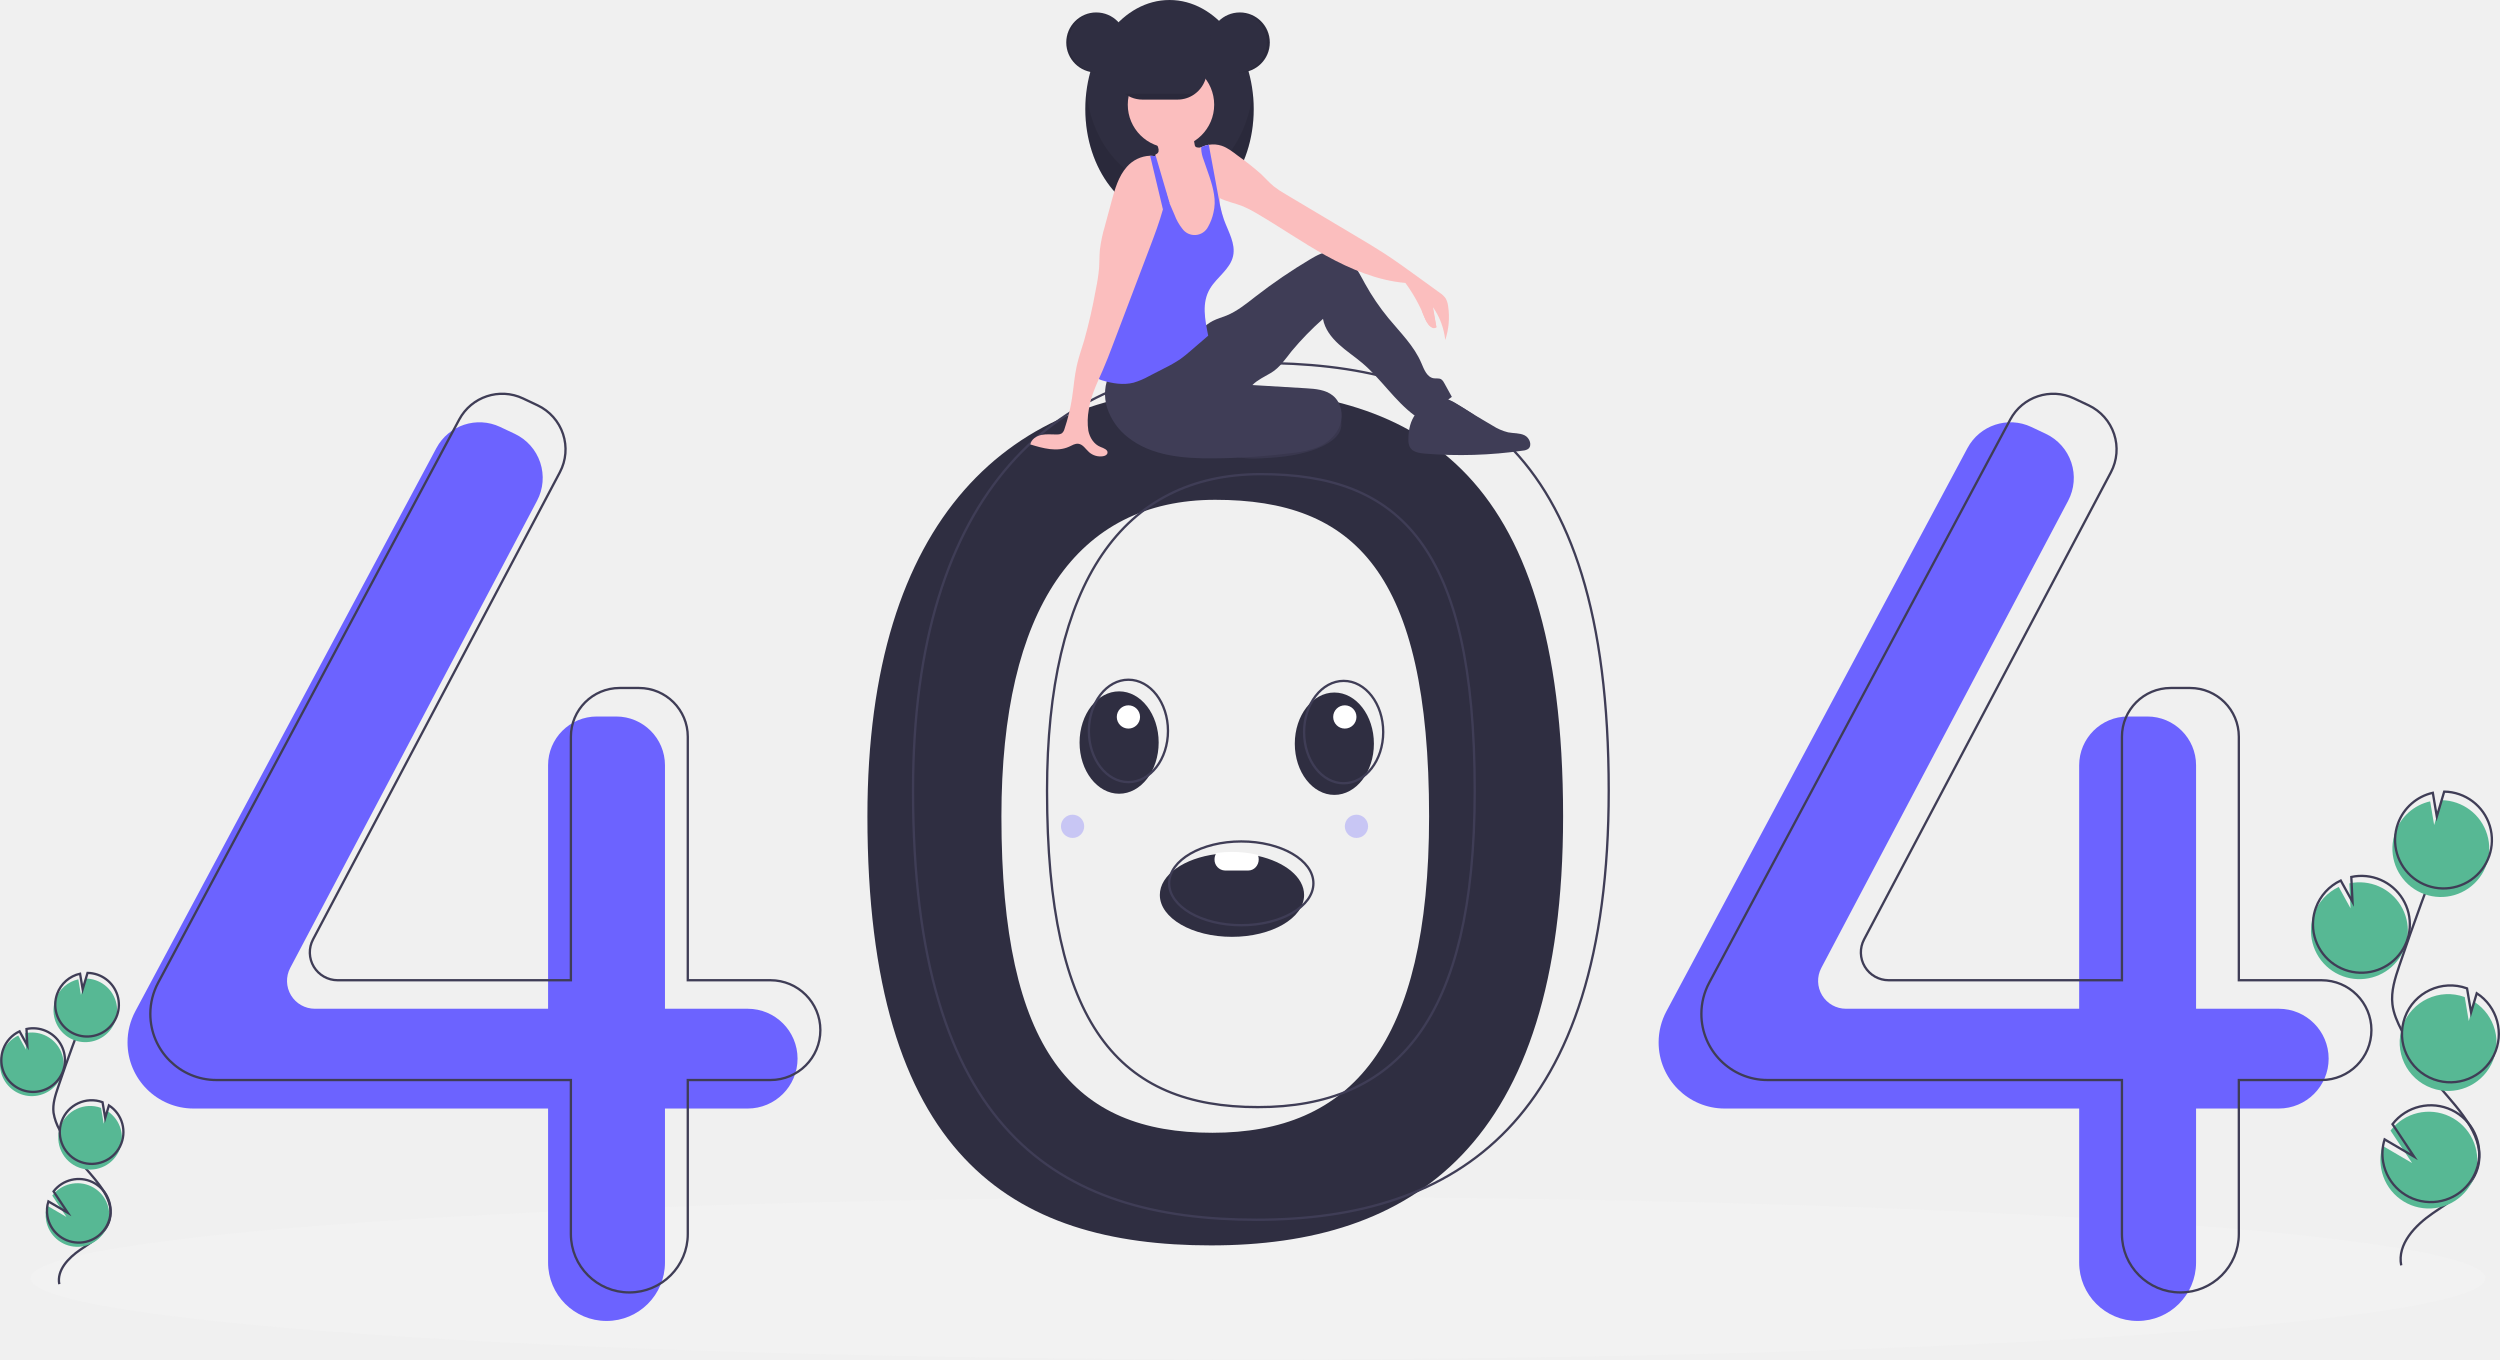
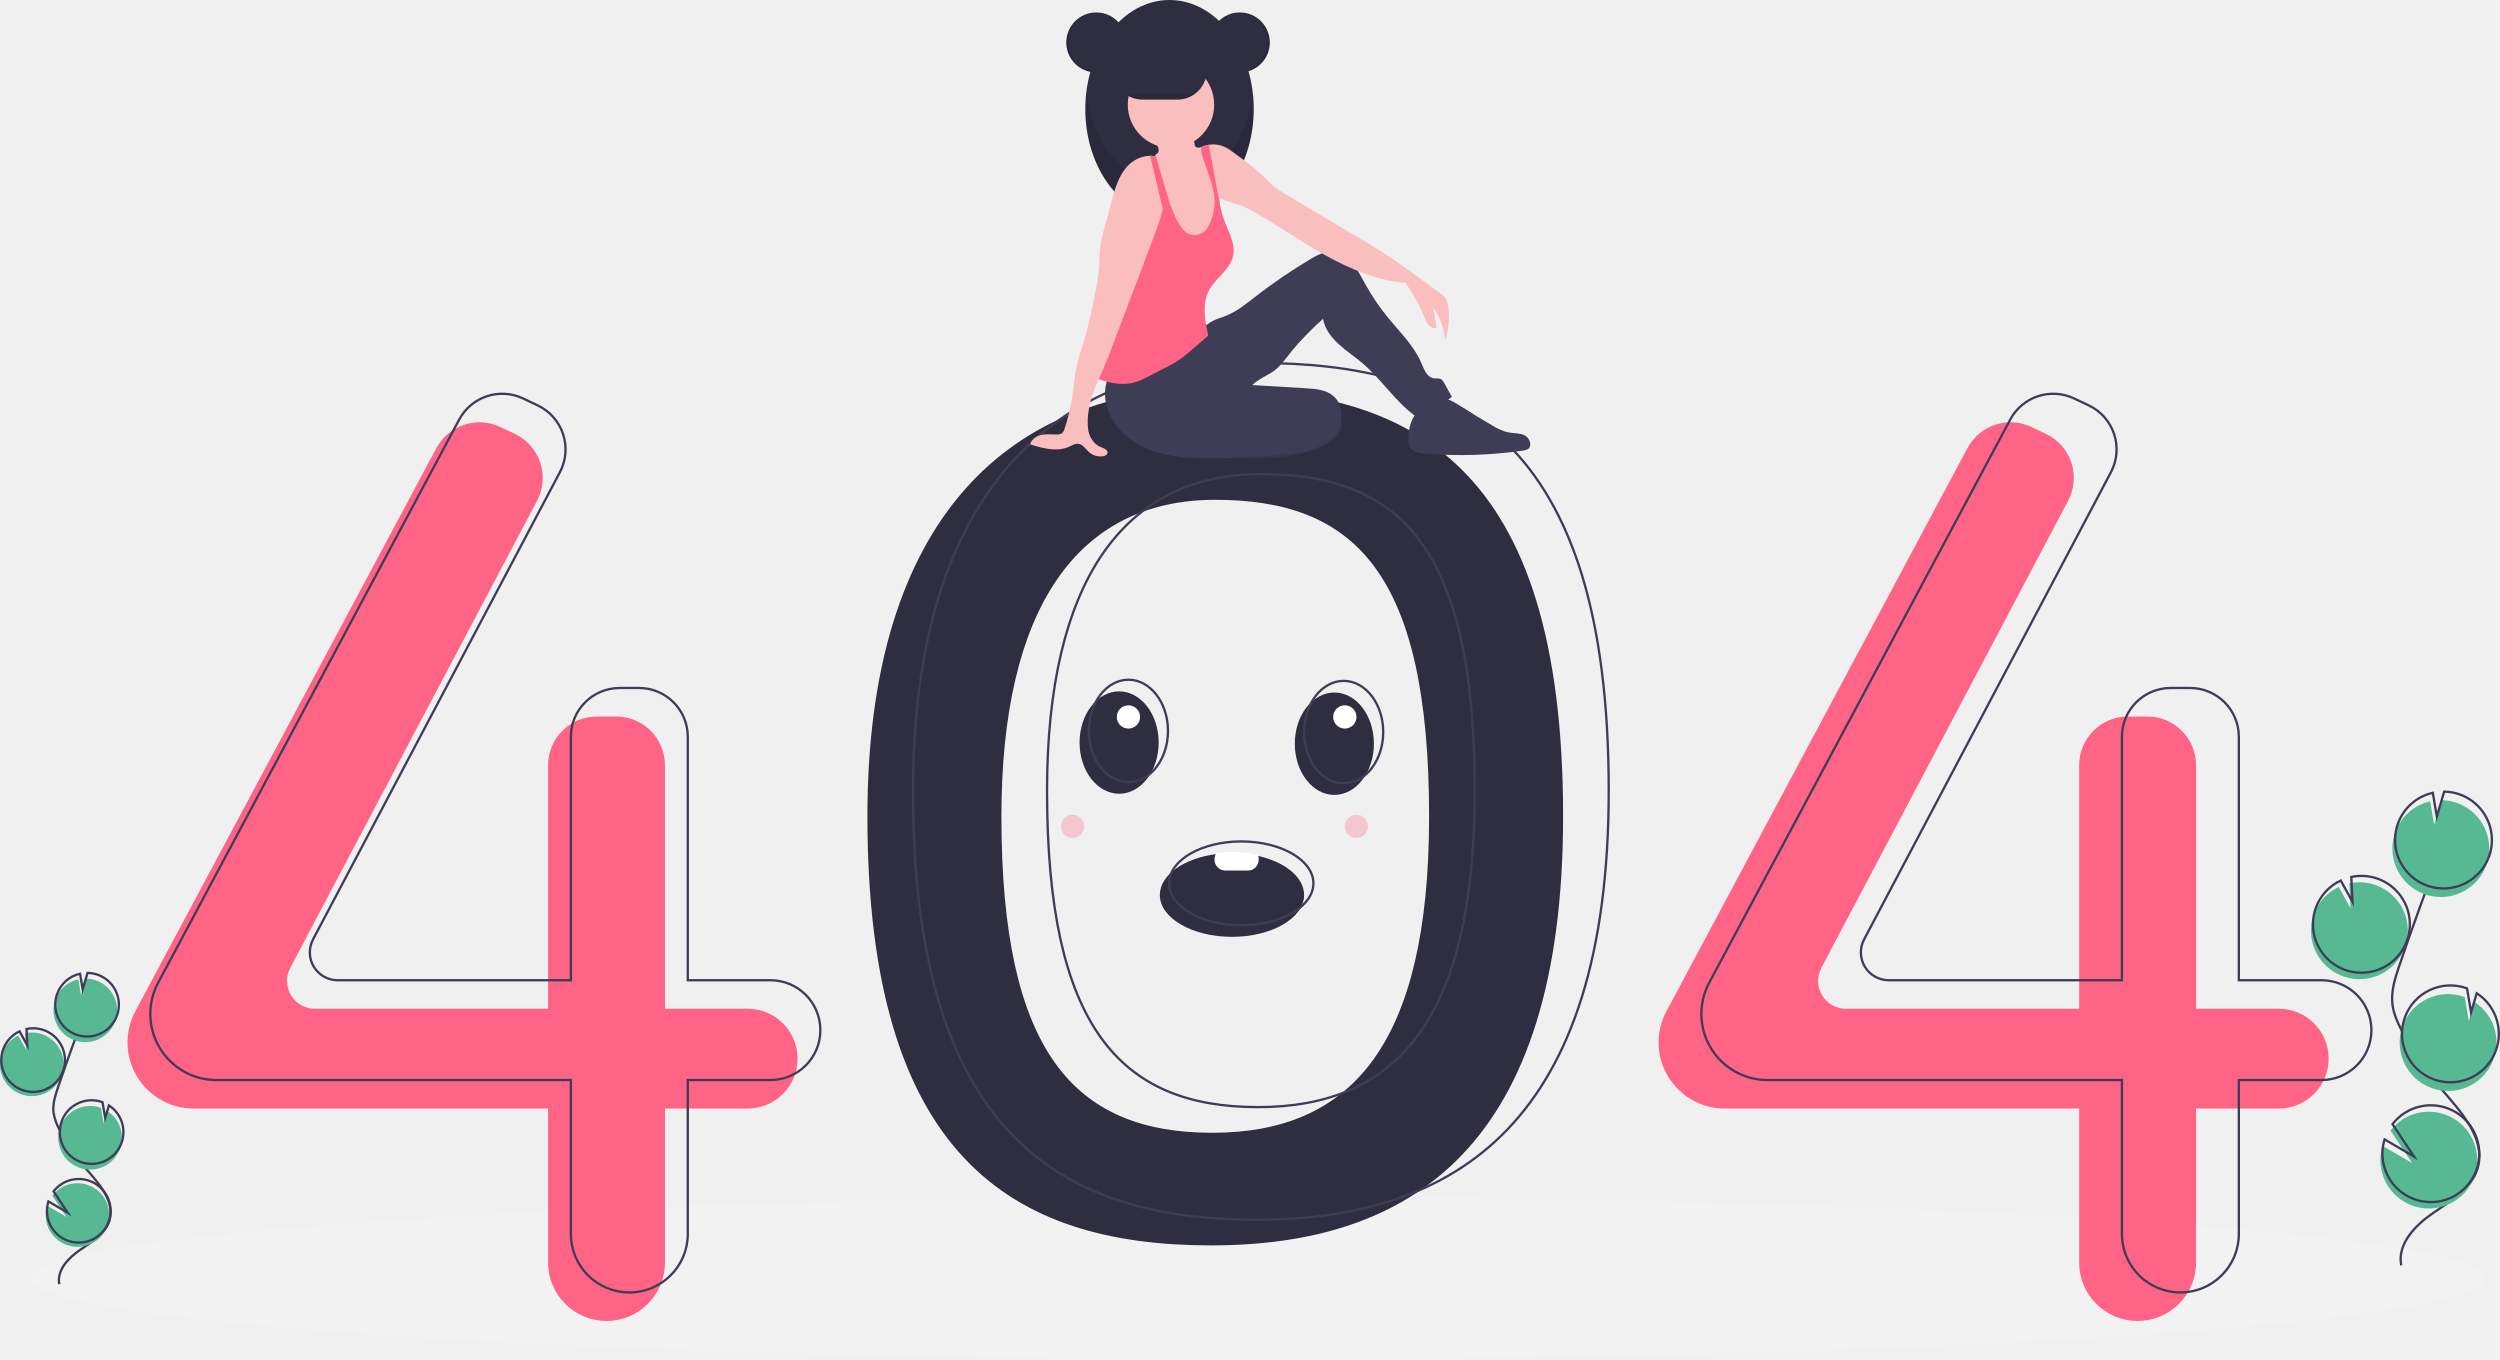
<svg xmlns="http://www.w3.org/2000/svg" id="fd59ce54-f850-4dfc-bc34-dd7d379d600e" data-name="Layer 1" width="1074.392" height="584.231" viewBox="0 0 1074.392 584.231">
  <ellipse cx="540.643" cy="549.309" rx="527.5" ry="34.922" fill="#f2f2f2" />
  <path d="M583.48,324.894c-85.944,0-147.651,55.139-147.651,183.798,0,145.813,61.707,184.411,147.651,184.411s151.327-42.274,151.327-184.411C734.807,356.753,669.424,324.894,583.48,324.894Zm.565,319.808c-59.527,0-90.626-34.923-90.626-135.916,0-89.112,32.372-136.105,91.899-136.105s91.899,30.868,91.899,136.105C677.217,607.234,643.572,644.703,584.045,644.703Z" transform="translate(-63.054 -157.8845)" fill="#2f2e41" />
-   <path d="M384.365,591.401H348.831V486.762A20.956,20.956,0,0,0,327.875,465.806h-8.326a20.956,20.956,0,0,0-20.956,20.956V591.401H198.363a11.963,11.963,0,0,1-10.578-17.552l106.082-200.78A20.956,20.956,0,0,0,284.287,344.33l-6.262-2.957a20.956,20.956,0,0,0-27.429,9.07L121.214,592.475a28.416,28.416,0,0,0-3.356,13.396v0a28.416,28.416,0,0,0,28.416,28.416H298.593v66.167a25.119,25.119,0,0,0,25.119,25.119h0a25.119,25.119,0,0,0,25.119-25.119V634.287h35.534a21.443,21.443,0,0,0,21.443-21.443v0A21.443,21.443,0,0,0,384.365,591.401Z" transform="translate(-63.054 -157.8845)" fill="#6c63ff" />
-   <path d="M1042.362,591.401h-35.534V486.762A20.956,20.956,0,0,0,985.872,465.806h-8.326a20.956,20.956,0,0,0-20.956,20.956V591.401H856.359a11.963,11.963,0,0,1-10.578-17.552L951.864,373.069A20.956,20.956,0,0,0,942.284,344.33l-6.262-2.957a20.956,20.956,0,0,0-27.429,9.07L779.211,592.475a28.416,28.416,0,0,0-3.356,13.396v0a28.416,28.416,0,0,0,28.416,28.416H956.589v66.167a25.119,25.119,0,0,0,25.119,25.119h0a25.119,25.119,0,0,0,25.119-25.119V634.287h35.534a21.443,21.443,0,0,0,21.443-21.443v0A21.443,21.443,0,0,0,1042.362,591.401Z" transform="translate(-63.054 -157.8845)" fill="#6c63ff" />
+   <path d="M384.365,591.401H348.831V486.762A20.956,20.956,0,0,0,327.875,465.806h-8.326a20.956,20.956,0,0,0-20.956,20.956V591.401H198.363a11.963,11.963,0,0,1-10.578-17.552l106.082-200.78A20.956,20.956,0,0,0,284.287,344.33l-6.262-2.957a20.956,20.956,0,0,0-27.429,9.07L121.214,592.475a28.416,28.416,0,0,0-3.356,13.396v0a28.416,28.416,0,0,0,28.416,28.416H298.593v66.167a25.119,25.119,0,0,0,25.119,25.119h0a25.119,25.119,0,0,0,25.119-25.119V634.287h35.534a21.443,21.443,0,0,0,21.443-21.443v0A21.443,21.443,0,0,0,384.365,591.401Z" transform="translate(-63.054 -157.8845)" fill="#ff6386" />
+   <path d="M1042.362,591.401h-35.534V486.762A20.956,20.956,0,0,0,985.872,465.806h-8.326a20.956,20.956,0,0,0-20.956,20.956V591.401H856.359a11.963,11.963,0,0,1-10.578-17.552L951.864,373.069A20.956,20.956,0,0,0,942.284,344.33l-6.262-2.957a20.956,20.956,0,0,0-27.429,9.07L779.211,592.475a28.416,28.416,0,0,0-3.356,13.396v0a28.416,28.416,0,0,0,28.416,28.416H956.589v66.167a25.119,25.119,0,0,0,25.119,25.119h0a25.119,25.119,0,0,0,25.119-25.119V634.287h35.534a21.443,21.443,0,0,0,21.443-21.443v0A21.443,21.443,0,0,0,1042.362,591.401Z" transform="translate(-63.054 -157.8845)" fill="#ff6386" />
  <path d="M394.168,579.148H358.634V474.509a20.956,20.956,0,0,0-20.956-20.956h-8.326a20.956,20.956,0,0,0-20.956,20.956V579.148H208.165a11.963,11.963,0,0,1-10.578-17.552L303.67,360.816a20.956,20.956,0,0,0-9.58-28.739l-6.262-2.957a20.956,20.956,0,0,0-27.429,9.07L131.017,580.222a28.416,28.416,0,0,0-3.356,13.396v0a28.416,28.416,0,0,0,28.416,28.416H308.395v66.167a25.119,25.119,0,0,0,25.119,25.119h0a25.119,25.119,0,0,0,25.119-25.119V622.034h35.534a21.443,21.443,0,0,0,21.443-21.443v0A21.443,21.443,0,0,0,394.168,579.148Z" transform="translate(-63.054 -157.8845)" fill="none" stroke="#3f3d56" stroke-miterlimit="10" />
  <path d="M1060.742,579.148h-35.534V474.509a20.956,20.956,0,0,0-20.956-20.956H995.925a20.956,20.956,0,0,0-20.956,20.956V579.148H874.739a11.963,11.963,0,0,1-10.578-17.552L970.244,360.816a20.956,20.956,0,0,0-9.58-28.739l-6.262-2.957a20.956,20.956,0,0,0-27.429,9.07L797.59,580.222a28.416,28.416,0,0,0-3.356,13.396v0a28.416,28.416,0,0,0,28.416,28.416H974.969v66.167a25.119,25.119,0,0,0,25.119,25.119h0a25.119,25.119,0,0,0,25.119-25.119V622.034h35.534a21.443,21.443,0,0,0,21.443-21.443v0A21.443,21.443,0,0,0,1060.742,579.148Z" transform="translate(-63.054 -157.8845)" fill="none" stroke="#3f3d56" stroke-miterlimit="10" />
  <path d="M603.085,313.866c-85.944,0-147.651,55.139-147.651,183.798,0,145.813,61.707,184.411,147.651,184.411s151.327-42.274,151.327-184.411C754.412,345.725,689.029,313.866,603.085,313.866Zm.565,319.808c-59.527,0-90.626-34.923-90.626-135.916,0-89.112,32.372-136.105,91.899-136.105s91.899,30.868,91.899,136.105C696.822,596.206,663.177,633.675,603.65,633.675Z" transform="translate(-63.054 -157.8845)" fill="none" stroke="#3f3d56" stroke-miterlimit="10" />
  <circle cx="471.141" cy="18.25" r="12.901" fill="#2f2e41" />
  <ellipse cx="502.607" cy="46.885" rx="36.186" ry="46.885" fill="#2f2e41" />
  <path d="M565.661,237.494c-18.128,0-33.141-17.271-35.776-39.805a60.976,60.976,0,0,0-.41,7.08c0,25.894,16.201,46.885,36.186,46.885s36.186-20.991,36.186-46.885a60.976,60.976,0,0,0-.41-7.08C598.803,220.224,583.789,237.494,565.661,237.494Z" transform="translate(-63.054 -157.8845)" opacity="0.1" />
  <path d="M639.296,342.073c-.777,3.193-4.128,5.751-7.839,7.538-7.802,3.757-17.425,4.878-26.76,5.254a45.176,45.176,0,0,1-7.144-.132,20.537,20.537,0,0,1-12.251-5.631,1.681,1.681,0,0,1,.044-2.844c4.969-5.459,13.262-8.806,21.616-11.216,6.334-1.827,17.381-6.561,24.29-5.922C637.944,329.739,640.277,338.041,639.296,342.073Z" transform="translate(-63.054 -157.8845)" fill="#3f3d56" />
  <path d="M639.296,342.073c-.777,3.193-4.128,5.751-7.839,7.538-7.802,3.757-17.425,4.878-26.76,5.254a45.176,45.176,0,0,1-7.144-.132,20.537,20.537,0,0,1-12.251-5.631,1.681,1.681,0,0,1,.044-2.844c4.969-5.459,13.262-8.806,21.616-11.216,6.334-1.827,17.381-6.561,24.29-5.922C637.944,329.739,640.277,338.041,639.296,342.073Z" transform="translate(-63.054 -157.8845)" opacity="0.1" />
  <path d="M540.098,318.206a19.77,19.77,0,0,0-1.199,15.075,26.339,26.339,0,0,0,8.829,12.497c10.095,8.092,23.988,9.205,36.925,9.093a284.649,284.649,0,0,0,33.905-2.324,40.538,40.538,0,0,0,11.001-2.554c4.222-1.827,7.933-5.178,9.436-9.526s.436-9.672-3.134-12.574c-3.137-2.55-7.463-2.9-11.498-3.143l-23.088-1.387c2.281-2.308,5.318-3.614,8.096-5.292,3.685-2.226,6.134-5.965,8.813-9.335a129.001,129.001,0,0,1,13.439-13.817c.751,4.31,3.478,7.85,6.687,10.824s6.908,5.368,10.244,8.2c8.079,6.858,13.896,16.167,22.392,22.5a43.829,43.829,0,0,0,16.049-8.012l-3.302-5.981a3.94,3.94,0,0,0-1.245-1.553c-.935-.575-2.14-.279-3.225-.441-2.901-.435-4.168-3.784-5.306-6.487-3.125-7.422-9.108-13.18-14.218-19.404a98.009,98.009,0,0,1-9.996-14.723c-1.717-3.102-3.288-6.331-5.617-9.003s-5.594-4.773-9.139-4.781c-3.132-.007-6.021,1.584-8.714,3.183a230.477,230.477,0,0,0-23.63,16.099c-3.944,3.062-7.863,6.296-12.489,8.174-1.947.79-4,1.331-5.869,2.292-3.273,1.684-5.757,4.534-8.431,7.064C566.277,311.892,553.219,317.738,540.098,318.206Z" transform="translate(-63.054 -157.8845)" fill="#3f3d56" />
  <path d="M588.374,253.983a23.774,23.774,0,0,1-1.734,8.033,10.045,10.045,0,0,1-5.768,5.573,12.375,12.375,0,0,1-5.623.182,10.882,10.882,0,0,1-4.582-1.561c-2.165-1.488-3.244-4.144-3.637-6.743-.393-2.596-.217-5.249-.469-7.863a42.944,42.944,0,0,0-1.202-6.255c-.17-.683-.343-1.362-.513-2.042-.167-.68-.33-1.359-.481-2.039-.138-.639-.267-1.281-.378-1.926-.091-.544-.173-1.092-.233-1.643a18.423,18.423,0,0,0-.809-4.811,14.607,14.607,0,0,0-1.687-2.854c-.286-.409-.563-.818-.818-1.243a5.89,5.89,0,0,1-.972-3.748,3.286,3.286,0,0,1,.148-.601c.025-.076.053-.151.085-.223A1.802,1.802,0,0,0,560.932,223.07a3.433,3.433,0,0,0-.148-1.778,11.318,11.318,0,0,0-.96-2.288c-.264-.478-1.161-1.34-1.167-1.888-.013-1.101,2.14-1.989,3.011-2.423a16.796,16.796,0,0,1,8.597-1.743c1.904.129,3.968.714,5.019,2.31.944,1.438.818,3.301,1.221,4.972a1.471,1.471,0,0,0,.299.664,1.341,1.341,0,0,0,.739.34,4.549,4.549,0,0,0,1.416.057h.003a2.931,2.931,0,0,0,.371-.054,4.957,4.957,0,0,0,2.033-.878q.585-.156,1.18-.255a.251.251,0,0,0,.047-.009c1.576,4.975,1.781,10.308,3.071,15.374.639,2.52,1.554,5.009,1.683,7.602.009.113.013.23.016.346.019.834-.047,1.674-.013,2.505a6.981,6.981,0,0,0,.126,1.114,15.611,15.611,0,0,0,.525,1.743l.009.028c.06.183.116.368.164.554.035.135.066.267.091.403l.003.009A14.938,14.938,0,0,1,588.374,253.983Z" transform="translate(-63.054 -157.8845)" fill="#fbbebe" />
  <circle cx="503.237" cy="44.997" r="18.565" fill="#fbbebe" />
  <path d="M684.157,304.033a30.445,30.445,0,0,0-5.236-14.103q.722,4.295,1.447,8.587a3.214,3.214,0,0,1-3.367-1.035,10.337,10.337,0,0,1-1.765-3.276,67.466,67.466,0,0,0-8.21-14.736c-11.819-.985-23.502-5.884-33.896-11.595-10.396-5.708-20.126-12.552-30.384-18.502a43.573,43.573,0,0,0-5.544-2.832c-3.21-1.287-6.812-1.954-9.855-3.468-.204-.101-.409-.208-.61-.318a12.578,12.578,0,0,1-1.945-1.306,10.344,10.344,0,0,1-.931-.856,20.351,20.351,0,0,1-3.559-5.953c-1.633-3.612-2.215-7.97-3.845-11.583a11.203,11.203,0,0,1,2.502-1.765h.003c.132-.069.264-.135.4-.198a11.94,11.94,0,0,1,2.004-.733q.585-.156,1.18-.255a.251.251,0,0,0,.047-.009,11.566,11.566,0,0,1,5.491.434c2.587.875,4.767,2.621,6.941,4.273a114.02,114.02,0,0,1,10.148,8.049c1.794,1.718,3.43,3.606,5.359,5.167a42.144,42.144,0,0,0,5.057,3.351q15.656,9.327,31.315,18.65c3.534,2.105,7.07,4.21,10.526,6.438,5.249,3.386,10.308,7.055,15.365,10.721q4.47,3.238,8.936,6.479a9.728,9.728,0,0,1,2.533,2.341,8.472,8.472,0,0,1,1.123,3.433A31.387,31.387,0,0,1,684.157,304.033Z" transform="translate(-63.054 -157.8845)" fill="#fbbebe" />
-   <path d="M592.977,267.944c-1.252,5.617-6.929,9.012-9.896,13.946-3.688,6.123-2.184,13.241-.799,20.255q-3.795,3.271-7.593,6.542c-1.397,1.199-2.794,2.404-4.298,3.464a57.351,57.351,0,0,1-6.86,3.94q-3.361,1.728-6.721,3.458a32.128,32.128,0,0,1-6.58,2.788c-4.415,1.133-9.103.34-13.471-.972a6.088,6.088,0,0,1-1.473-.601,2.394,2.394,0,0,1-.699-.632,3.911,3.911,0,0,1-.444-2.539c.444-7.351,2.24-14.547,4.031-21.69a85.26,85.26,0,0,1,3.848-12.577,85.077,85.077,0,0,1,5.415-10.151,68.368,68.368,0,0,1,7.929-11.514,18.479,18.479,0,0,0,3.675-4.739c1.117-2.549.686-5.472.913-8.247a17.148,17.148,0,0,1,1.633-6.007v-.003a17.093,17.093,0,0,1,1.743-2.882q.458,1.067.916,2.13.302.699.598,1.394.387.897.768,1.787,1.1,2.558,2.196,5.113a21.59,21.59,0,0,0,3.335,5.944,6.499,6.499,0,0,0,11.123-.853,21.261,21.261,0,0,0,2.272-6.013,19.215,19.215,0,0,0,.252-7.835c-.758-5.009-2.889-10.126-4.437-14.78a14.945,14.945,0,0,1-1.079-4.871,3.351,3.351,0,0,1,.057-.56c.009-.047.019-.098.028-.145a11.94,11.94,0,0,1,2.004-.733q.585-.156,1.18-.255,2.044,11.064,4.094,22.127c.032.173.066.346.098.522.195,1.057.393,2.115.614,3.169.198.957.412,1.91.651,2.857l.009.028c.082.321.167.639.255.957l.003.009c.242.868.513,1.731.818,2.58C590.938,257.475,594.164,262.629,592.977,267.944Z" transform="translate(-63.054 -157.8845)" fill="#6c63ff" />
+   <path d="M592.977,267.944c-1.252,5.617-6.929,9.012-9.896,13.946-3.688,6.123-2.184,13.241-.799,20.255q-3.795,3.271-7.593,6.542c-1.397,1.199-2.794,2.404-4.298,3.464a57.351,57.351,0,0,1-6.86,3.94q-3.361,1.728-6.721,3.458a32.128,32.128,0,0,1-6.58,2.788c-4.415,1.133-9.103.34-13.471-.972a6.088,6.088,0,0,1-1.473-.601,2.394,2.394,0,0,1-.699-.632,3.911,3.911,0,0,1-.444-2.539c.444-7.351,2.24-14.547,4.031-21.69a85.26,85.26,0,0,1,3.848-12.577,85.077,85.077,0,0,1,5.415-10.151,68.368,68.368,0,0,1,7.929-11.514,18.479,18.479,0,0,0,3.675-4.739c1.117-2.549.686-5.472.913-8.247a17.148,17.148,0,0,1,1.633-6.007v-.003a17.093,17.093,0,0,1,1.743-2.882q.458,1.067.916,2.13.302.699.598,1.394.387.897.768,1.787,1.1,2.558,2.196,5.113a21.59,21.59,0,0,0,3.335,5.944,6.499,6.499,0,0,0,11.123-.853,21.261,21.261,0,0,0,2.272-6.013,19.215,19.215,0,0,0,.252-7.835c-.758-5.009-2.889-10.126-4.437-14.78a14.945,14.945,0,0,1-1.079-4.871,3.351,3.351,0,0,1,.057-.56c.009-.047.019-.098.028-.145a11.94,11.94,0,0,1,2.004-.733q.585-.156,1.18-.255,2.044,11.064,4.094,22.127c.032.173.066.346.098.522.195,1.057.393,2.115.614,3.169.198.957.412,1.91.651,2.857l.009.028c.082.321.167.639.255.957l.003.009c.242.868.513,1.731.818,2.58C590.938,257.475,594.164,262.629,592.977,267.944Z" transform="translate(-63.054 -157.8845)" fill="#ff6386" />
  <path d="M668.321,346.877a6.583,6.583,0,0,0,.61,3.143c1.162,2.124,3.95,2.606,6.362,2.805a188.377,188.377,0,0,0,42.266-1.288,4.886,4.886,0,0,0,2.151-.668c1.99-1.395.763-4.795-1.41-5.884s-4.751-.826-7.135-1.297a22.479,22.479,0,0,1-6.678-2.896q-7.252-4.167-14.293-8.688c-2.795-1.795-6.093-3.71-9.24-2.646C672.43,332.343,668.265,337.681,668.321,346.877Z" transform="translate(-63.054 -157.8845)" fill="#3f3d56" />
  <path d="M564.437,240.874v.003c-.022.132-.044.261-.072.39-.035.214-.076.431-.116.645-.39,1.998-.868,3.987-1.419,5.963-1.51,5.459-3.534,10.831-5.541,16.123q-8.081,21.287-16.164,42.577c-1.359,3.575-2.716,7.152-4.261,10.654-.516,1.167-1.048,2.344-1.576,3.534-1.894,4.257-3.713,8.653-4.317,13.184a27.45,27.45,0,0,0-.192,9.04c.604,2.97,2.407,5.872,5.23,6.97,1.378.538,3.351,1.259,2.974,2.69-.204.787-1.098,1.171-1.901,1.303a7.312,7.312,0,0,1-5.966-1.718c-1.507-1.337-2.665-3.417-4.67-3.641-1.388-.151-2.665.68-3.936,1.262-5.186,2.369-11.227.711-16.674-.972.428-2.206,2.643-3.66,4.843-4.1,2.199-.444,4.474-.129,6.718-.189a3.51,3.51,0,0,0,2.042-.525,3.705,3.705,0,0,0,1.101-1.882,78.964,78.964,0,0,0,3.213-13.147c.724-4.666,1.026-9.405,2.058-14.015.802-3.597,2.042-7.08,3.106-10.61a224.682,224.682,0,0,0,5.06-22.077,78.02,78.02,0,0,0,1.425-9.368c.179-2.612.094-5.236.346-7.838a60.888,60.888,0,0,1,2.111-9.997q1.444-5.348,2.885-10.689c1.425-5.271,2.955-10.746,6.567-14.843a13.962,13.962,0,0,1,10.028-4.789,9.882,9.882,0,0,1,2.13.23c.116.028.233.057.349.088a8.634,8.634,0,0,1,2.174.9c1.114-.708,1.68-.459,2.42.632a6.973,6.973,0,0,1,.881,3.795A52.424,52.424,0,0,1,564.437,240.874Z" transform="translate(-63.054 -157.8845)" fill="#fbbebe" />
-   <path d="M565.661,245.046l-.047.047-.255.255-2.53,2.527-1.24-5.208-4.251-17.854a9.882,9.882,0,0,1,2.13.23,3.286,3.286,0,0,1,.148-.601l.201.689,1.441,4.902,2.728,9.308.45,1.532v.003Z" transform="translate(-63.054 -157.8845)" fill="#6c63ff" />
+   <path d="M565.661,245.046l-.047.047-.255.255-2.53,2.527-1.24-5.208-4.251-17.854a9.882,9.882,0,0,1,2.13.23,3.286,3.286,0,0,1,.148-.601l.201.689,1.441,4.902,2.728,9.308.45,1.532v.003Z" transform="translate(-63.054 -157.8845)" fill="#ff6386" />
  <path d="M581.715,188.087a12.582,12.582,0,0,1-3.7,8.896,12.314,12.314,0,0,1-1.36,1.176,12.528,12.528,0,0,1-7.536,2.524H554.023a12.59,12.59,0,0,1,0-25.18h15.096A12.629,12.629,0,0,1,581.715,188.087Z" transform="translate(-63.054 -157.8845)" fill="#2f2e41" />
  <circle cx="532.815" cy="18.25" r="12.901" fill="#2f2e41" />
  <path d="M595.554,163.234c-.158,0-.315.006-.472.012a12.898,12.898,0,0,1,0,25.778c.157.006.314.012.472.012a12.901,12.901,0,1,0,0-25.802Z" transform="translate(-63.054 -157.8845)" opacity="0.1" />
  <path d="M534.195,163.234c.158,0,.315.006.472.012a12.898,12.898,0,0,0,0,25.778c-.157.006-.314.012-.472.012a12.901,12.901,0,0,1,0-25.802Z" transform="translate(-63.054 -157.8845)" opacity="0.1" />
  <path d="M576.655,198.159a12.528,12.528,0,0,1-7.536,2.524H554.023a12.528,12.528,0,0,1-7.536-2.524Z" transform="translate(-63.054 -157.8845)" opacity="0.1" />
  <path d="M674.14,291.64s3.252,9.372,6.229,6.876L677.996,286.267Z" transform="translate(-63.054 -157.8845)" fill="#fbbebe" />
  <path d="M1069.918,577.434a20.813,20.813,0,1,0,2.772-39.915l.521,10.712-5.068-9.18a20.734,20.734,0,0,0-10.684,11.723,20.408,20.408,0,0,0-1.197,5.63A20.809,20.809,0,0,0,1069.918,577.434Z" transform="translate(-63.054 -157.8845)" fill="#57b894" />
  <path d="M1094.995,701.678c-1.789-9.11,5.963-17.187,13.621-22.437s16.605-10.408,19.218-19.317c3.755-12.804-7.43-24.53-16.136-34.642a125.3,125.3,0,0,1-16.524-24.557c-1.811-3.533-3.476-7.225-3.952-11.166-.686-5.675,1.137-11.323,2.974-16.737q9.179-27.052,19.628-53.65" transform="translate(-63.054 -157.8845)" fill="none" stroke="#3f3d56" stroke-miterlimit="10" />
  <path d="M1070.775,574.676a20.813,20.813,0,1,0,2.772-39.915l.521,10.712-5.068-9.18a20.734,20.734,0,0,0-10.684,11.723,20.408,20.408,0,0,0-1.197,5.63A20.809,20.809,0,0,0,1070.775,574.676Z" transform="translate(-63.054 -157.8845)" fill="none" stroke="#3f3d56" stroke-miterlimit="10" />
  <path d="M1092.451,515.473a20.788,20.788,0,0,1,14.98-13.198l1.714,10.184,3.177-10.696a20.81,20.81,0,1,1-19.871,13.71Z" transform="translate(-63.054 -157.8845)" fill="#57b894" />
  <path d="M1093.594,511.795a20.788,20.788,0,0,1,14.98-13.198l1.714,10.184,3.177-10.696a20.81,20.81,0,1,1-19.871,13.71Z" transform="translate(-63.054 -157.8845)" fill="none" stroke="#3f3d56" stroke-miterlimit="10" />
  <path d="M1108.045,625.489a20.81,20.81,0,0,0,18.419-37.023l-2.441,8.219-1.731-10.304a.362.362,0,0,0-.053-.02,20.811,20.811,0,1,0-14.194,39.127Z" transform="translate(-63.054 -157.8845)" fill="#57b894" />
  <path d="M1109.035,621.764a20.81,20.81,0,0,0,18.419-37.023l-2.441,8.219-1.731-10.304a.362.362,0,0,0-.053-.02,20.811,20.811,0,1,0-14.194,39.127Z" transform="translate(-63.054 -157.8845)" fill="none" stroke="#3f3d56" stroke-miterlimit="10" />
  <path d="M1086.378,660.051a20.801,20.801,0,1,0,4.011-16.297l9.273,13.957-12.67-7.408A20.616,20.616,0,0,0,1086.378,660.051Z" transform="translate(-63.054 -157.8845)" fill="#57b894" />
  <path d="M1087.235,657.294a20.801,20.801,0,1,0,4.011-16.297l9.273,13.957-12.67-7.408A20.616,20.616,0,0,0,1087.235,657.294Z" transform="translate(-63.054 -157.8845)" fill="none" stroke="#3f3d56" stroke-miterlimit="10" />
  <path d="M72.061,628.133a13.674,13.674,0,1,0,1.821-26.225l.342,7.038-3.33-6.032a13.623,13.623,0,0,0-7.019,7.702,13.409,13.409,0,0,0-.787,3.699A13.672,13.672,0,0,0,72.061,628.133Z" transform="translate(-63.054 -157.8845)" fill="#57b894" />
  <path d="M88.538,709.763c-1.175-5.986,3.918-11.292,8.949-14.741s10.91-6.838,12.626-12.692c2.467-8.412-4.882-16.117-10.601-22.76A82.324,82.324,0,0,1,88.656,643.436a22.21,22.21,0,0,1-2.597-7.336c-.451-3.729.747-7.439,1.954-10.996q6.031-17.773,12.896-35.249" transform="translate(-63.054 -157.8845)" fill="none" stroke="#3f3d56" stroke-miterlimit="10" />
  <path d="M72.625,626.321a13.674,13.674,0,1,0,1.821-26.225l.342,7.038L71.458,601.103a13.623,13.623,0,0,0-7.019,7.702,13.409,13.409,0,0,0-.787,3.699A13.672,13.672,0,0,0,72.625,626.321Z" transform="translate(-63.054 -157.8845)" fill="none" stroke="#3f3d56" stroke-miterlimit="10" />
  <path d="M86.866,587.423a13.658,13.658,0,0,1,9.842-8.671l1.126,6.691,2.087-7.027a13.673,13.673,0,1,1-13.055,9.007Z" transform="translate(-63.054 -157.8845)" fill="#57b894" />
  <path d="M87.617,585.007a13.658,13.658,0,0,1,9.842-8.671l1.126,6.691L100.673,576a13.673,13.673,0,1,1-13.055,9.007Z" transform="translate(-63.054 -157.8845)" fill="none" stroke="#3f3d56" stroke-miterlimit="10" />
  <path d="M97.112,659.706a13.673,13.673,0,0,0,12.102-24.325l-1.604,5.4-1.137-6.77a.238.238,0,0,0-.035-.013,13.673,13.673,0,1,0-9.326,25.707Z" transform="translate(-63.054 -157.8845)" fill="#57b894" />
  <path d="M97.762,657.259a13.673,13.673,0,0,0,12.102-24.325l-1.604,5.4-1.137-6.77a.238.238,0,0,0-.035-.013,13.673,13.673,0,1,0-9.326,25.707Z" transform="translate(-63.054 -157.8845)" fill="none" stroke="#3f3d56" stroke-miterlimit="10" />
  <path d="M82.876,682.414a13.667,13.667,0,1,0,2.635-10.708l6.092,9.17-8.324-4.867A13.545,13.545,0,0,0,82.876,682.414Z" transform="translate(-63.054 -157.8845)" fill="#57b894" />
  <path d="M83.439,680.602a13.667,13.667,0,1,0,2.635-10.708l6.092,9.17-8.324-4.867A13.545,13.545,0,0,0,83.439,680.602Z" transform="translate(-63.054 -157.8845)" fill="none" stroke="#3f3d56" stroke-miterlimit="10" />
  <ellipse cx="480.946" cy="319.115" rx="17" ry="22" fill="#2f2e41" />
  <ellipse cx="573.446" cy="319.615" rx="17" ry="22" fill="#2f2e41" />
  <path d="M623.5,542.5c0,9.94-13.88,18-31,18s-31-8.06-31-18c0-8.61,10.41-15.81,24.32-17.57a50.104,50.104,0,0,1,6.68-.43,50.699,50.699,0,0,1,11.13,1.2C615.25,528.29,623.5,534.84,623.5,542.5Z" transform="translate(-63.054 -157.8845)" fill="#2f2e41" />
  <ellipse cx="484.946" cy="314.115" rx="17" ry="22" fill="none" stroke="#3f3d56" stroke-miterlimit="10" />
  <ellipse cx="577.446" cy="314.615" rx="17" ry="22" fill="none" stroke="#3f3d56" stroke-miterlimit="10" />
  <ellipse cx="533.446" cy="379.615" rx="31" ry="18" fill="none" stroke="#3f3d56" stroke-miterlimit="10" />
  <path d="M604,527.2a4.937,4.937,0,0,1-1.32,3.392A4.339,4.339,0,0,1,599.5,532h-10a4.664,4.664,0,0,1-4.5-4.8,4.905,4.905,0,0,1,.82-2.741A47.02,47.02,0,0,1,592.5,524a47.665,47.665,0,0,1,11.13,1.28A5.067,5.067,0,0,1,604,527.2Z" transform="translate(-63.054 -157.8845)" fill="#fff" />
  <circle cx="484.946" cy="308.115" r="5" fill="#fff" />
  <circle cx="577.946" cy="308.115" r="5" fill="#fff" />
-   <circle cx="582.946" cy="355.115" r="5" fill="#6c63ff" opacity="0.3" />
-   <circle cx="460.946" cy="355.115" r="5" fill="#6c63ff" opacity="0.3" />
+   <circle cx="582.946" cy="355.115" r="5" fill="#ff6386" opacity="0.3" />
+   <circle cx="460.946" cy="355.115" r="5" fill="#ff6386" opacity="0.3" />
</svg>
